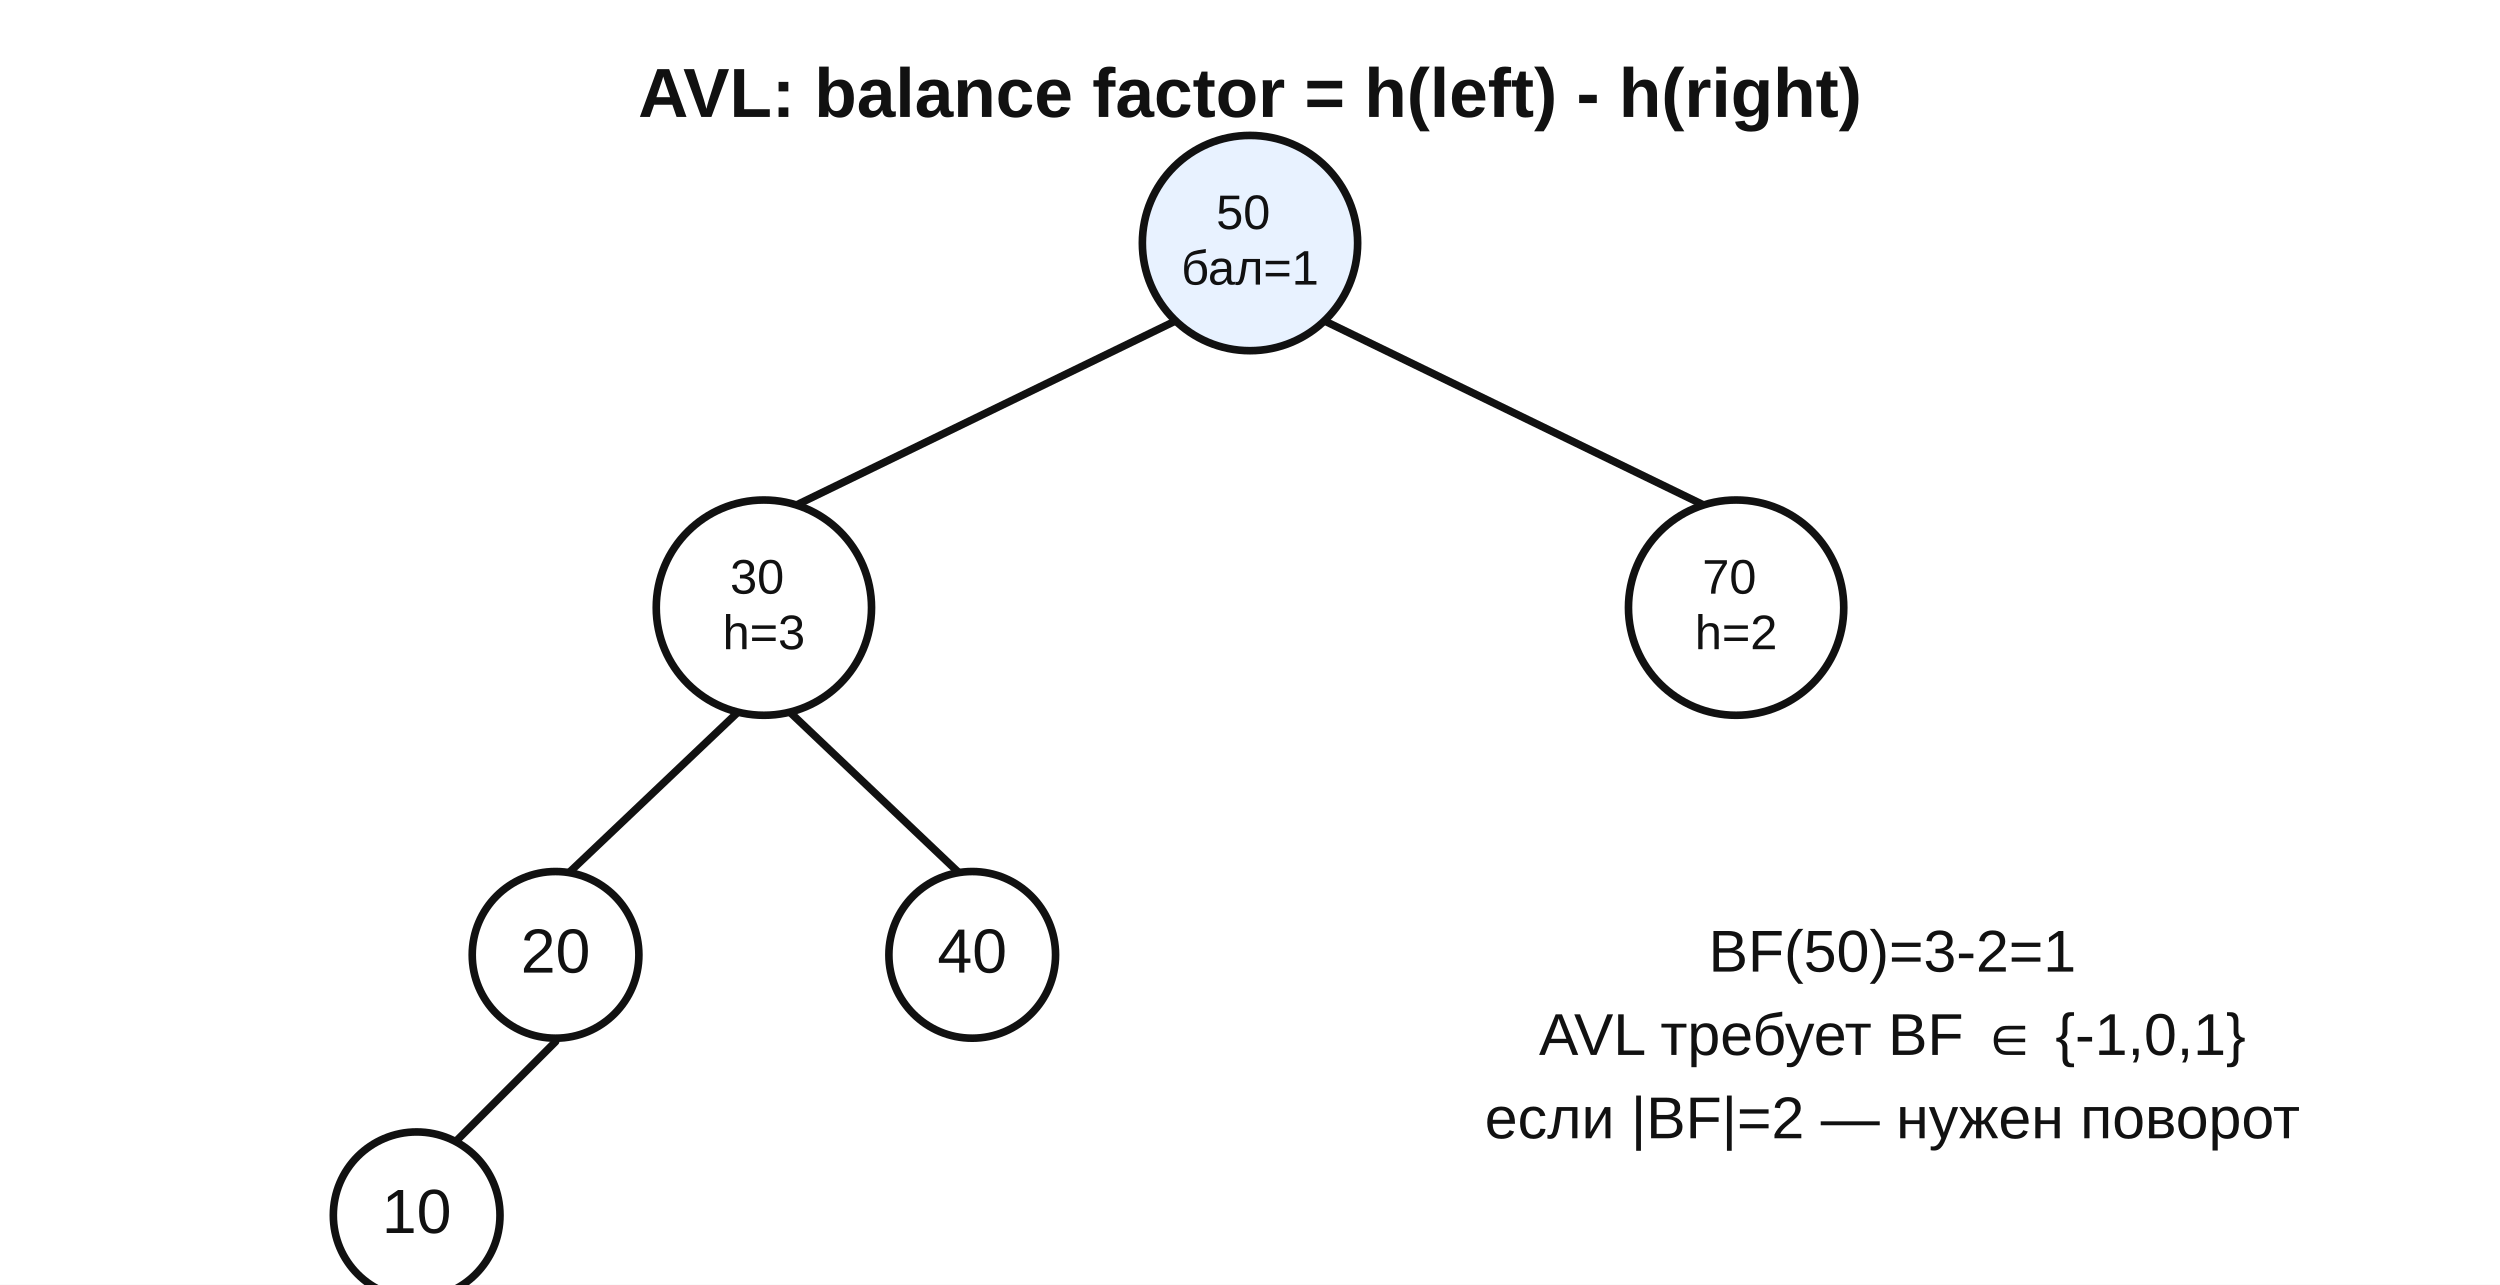
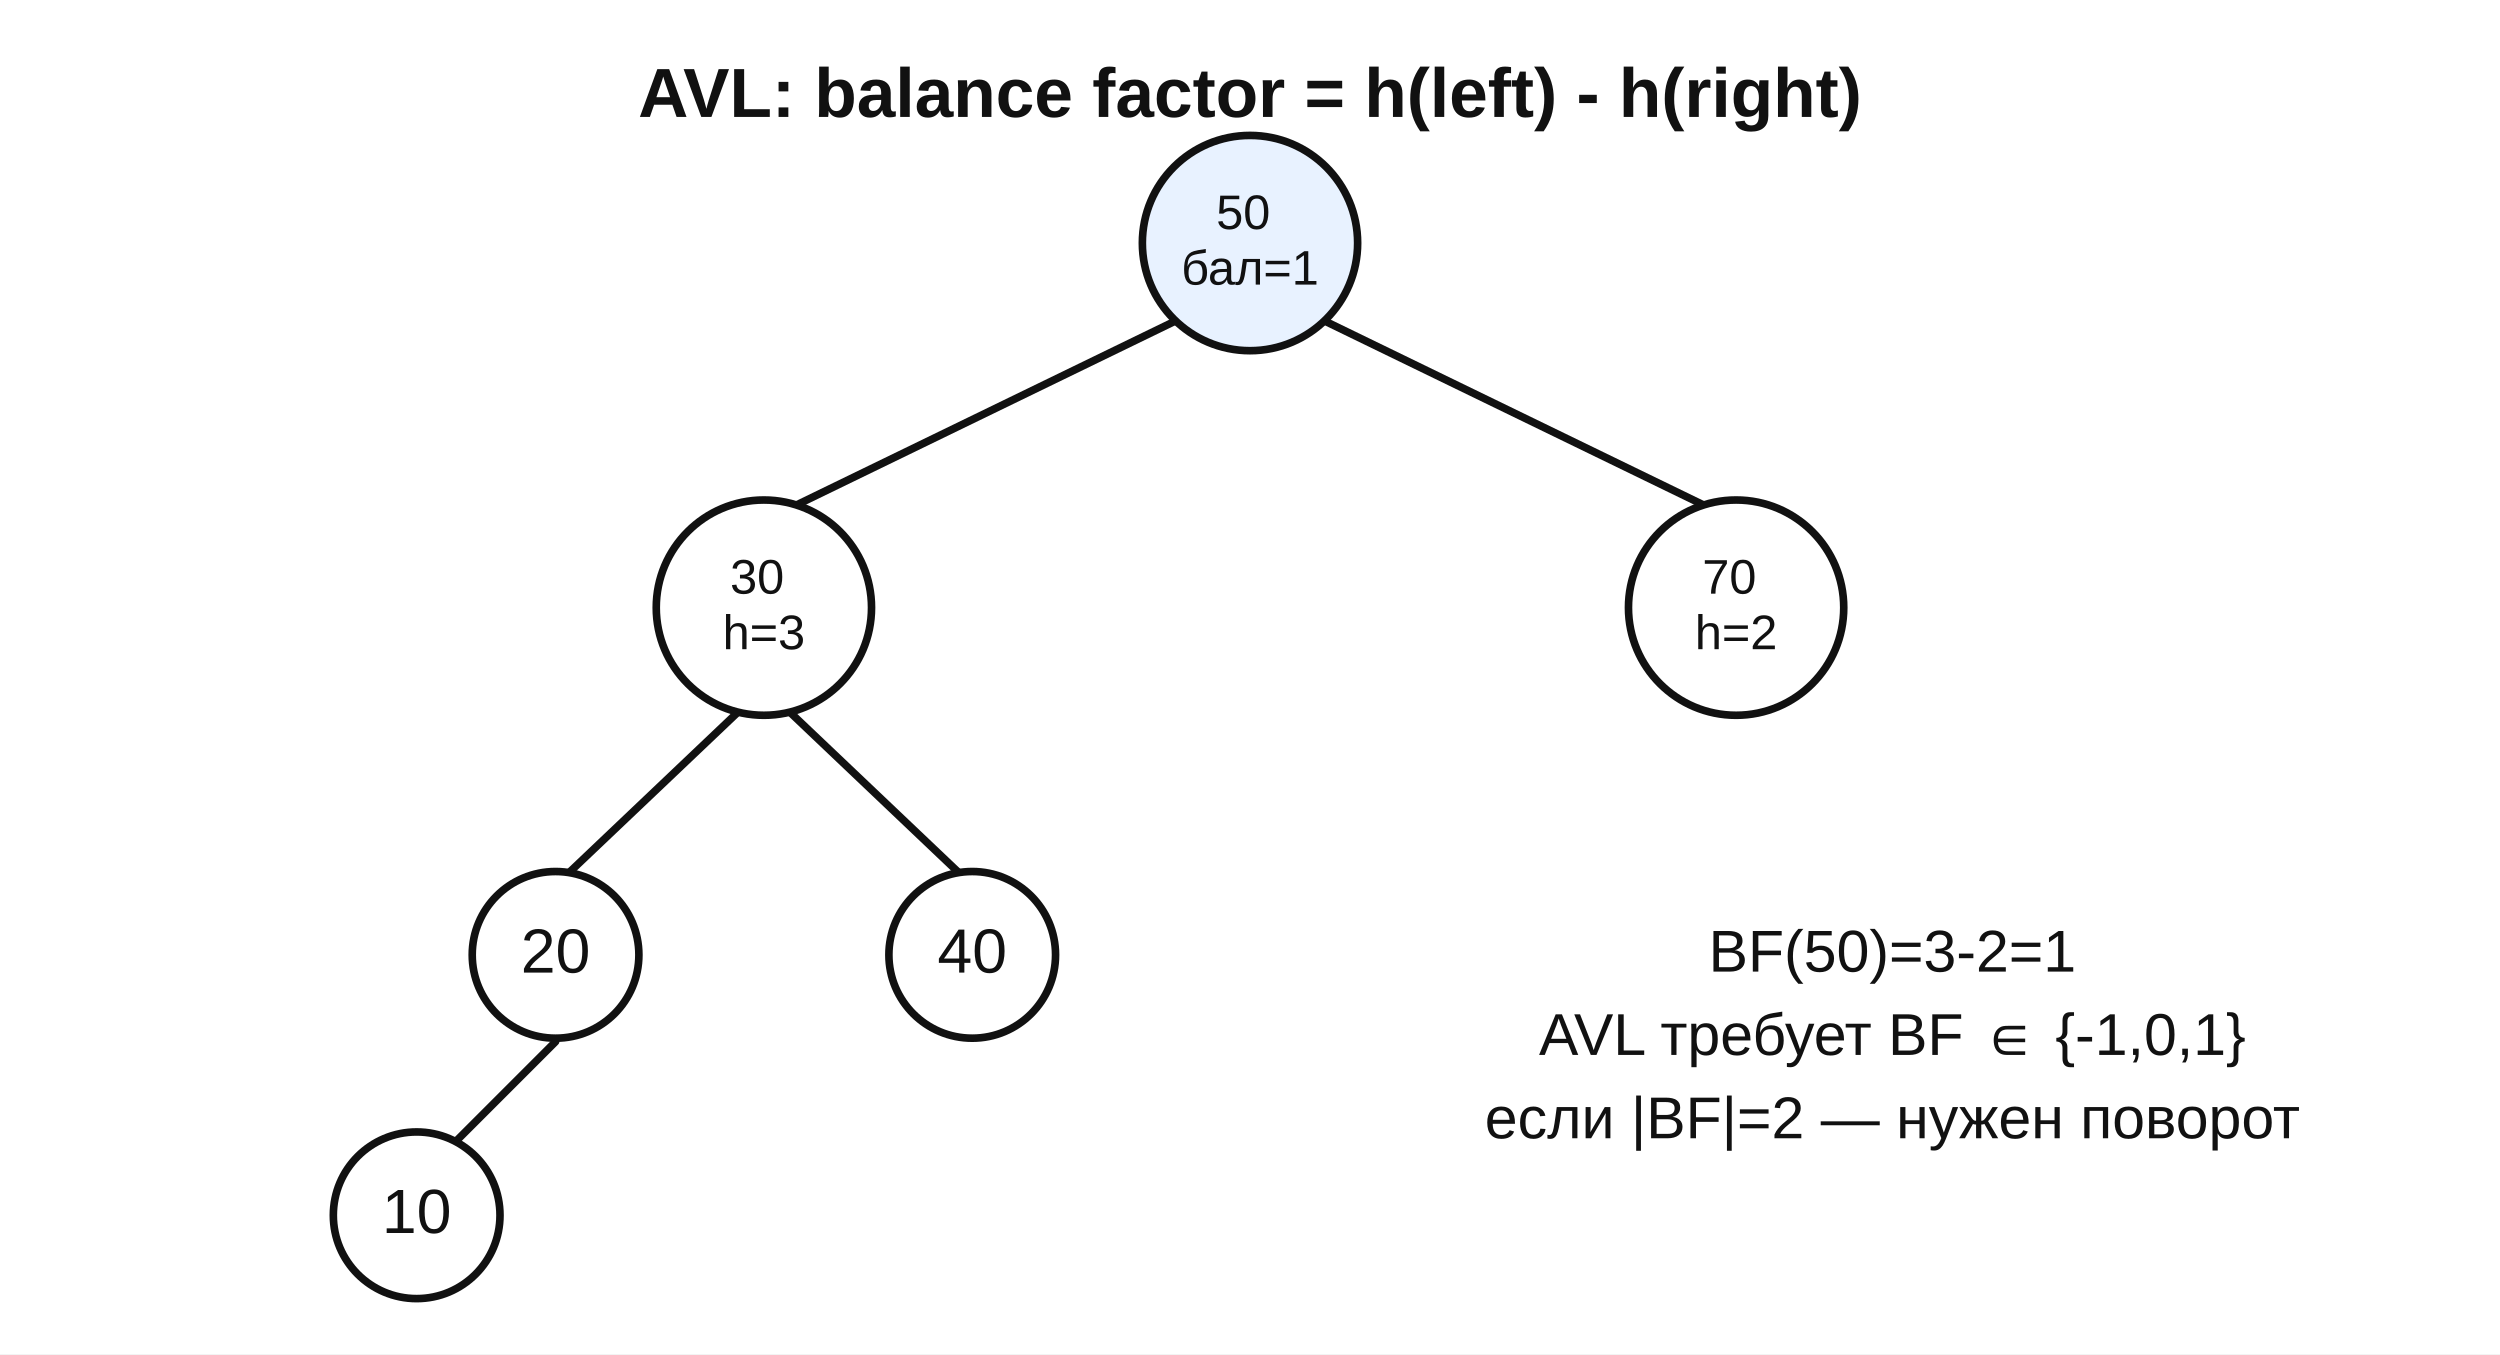
- <svg xmlns="http://www.w3.org/2000/svg" viewBox="0 0 720 370" width="720" height="370" role="img" aria-labelledby="title desc">
+ <svg xmlns="http://www.w3.org/2000/svg" viewBox="0 0 720 390" width="720" height="390" role="img" aria-labelledby="title desc">
  <defs>
    <marker id="arrow" markerWidth="10" markerHeight="8" refX="9" refY="4" orient="auto" markerUnits="strokeWidth">
      <path d="M0,0 L10,4 L0,8 Z" fill="#111" />
    </marker>
  </defs>
-   <rect x="0" y="0" width="720" height="370" fill="#fff" />
+   <rect x="0" y="0" width="720" height="390" fill="#fff" />
  <style>
    .line{stroke:#111;stroke-width:2.2;fill:none;stroke-linecap:round;stroke-linejoin:round}
    .dash{stroke:#555;stroke-width:2;fill:none;stroke-dasharray:5 5}
    .node{stroke:#111;stroke-width:2.2;fill:#fff}
    .hl{fill:#e8f2ff}
    .new{fill:#dff5e3}
    .warn{fill:#fff1c7}
    .red{fill:#d62828;stroke:#111;stroke-width:2.2}
    .black{fill:#111;stroke:#111;stroke-width:2.2}
    .ghost{fill:#f5f5f5;stroke:#555;stroke-width:2;stroke-dasharray:5 4}
    text{font-family:Arial, Helvetica, sans-serif;font-size:18px;fill:#111;text-anchor:middle;dominant-baseline:middle}
    .small{font-size:14px}
    .label{font-size:17px}
    .title{font-size:20px;font-weight:700}
    .white{fill:#fff}
    .redText{fill:#b00020;font-weight:700}
    .greenText{fill:#147a2e;font-weight:700}
    .muted{fill:#555}
  </style>
  <text class="title" x="360" y="28">AVL: balance factor = h(left) - h(right)</text>
  <line class="line" x1="360" y1="82" x2="220" y2="150" />
  <line class="line" x1="360" y1="82" x2="500" y2="150" />
  <line class="line" x1="220" y1="198" x2="160" y2="255" />
  <line class="line" x1="220" y1="198" x2="280" y2="255" />
  <line class="line" x1="160" y1="300" x2="120" y2="340" />
  <circle class="node hl" cx="360" cy="70" r="31" />
  <text class="small" x="360" y="70">
    <tspan x="360" y="62">50</tspan>
    <tspan x="360" y="78">бал=1</tspan>
  </text>
  <circle class="node" cx="220" cy="175" r="31" />
  <text class="small" x="220" y="175">
    <tspan x="220" y="167">30</tspan>
    <tspan x="220" y="183">h=3</tspan>
  </text>
  <circle class="node" cx="500" cy="175" r="31" />
  <text class="small" x="500" y="175">
    <tspan x="500" y="167">70</tspan>
    <tspan x="500" y="183">h=2</tspan>
  </text>
  <circle class="node" cx="160" cy="275" r="24" />
  <text class="" x="160" y="275">20</text>
  <circle class="node" cx="280" cy="275" r="24" />
  <text class="" x="280" y="275">40</text>
  <circle class="node" cx="120" cy="350" r="24" />
  <text class="" x="120" y="350">10</text>
  <text class="label" x="545" y="275">BF(50)=3-2=1</text>
  <text class="label" x="545" y="299">AVL требует BF ∈ {-1,0,1}</text>
  <text class="label" x="545" y="323">если |BF|=2 — нужен поворот</text>
</svg>
